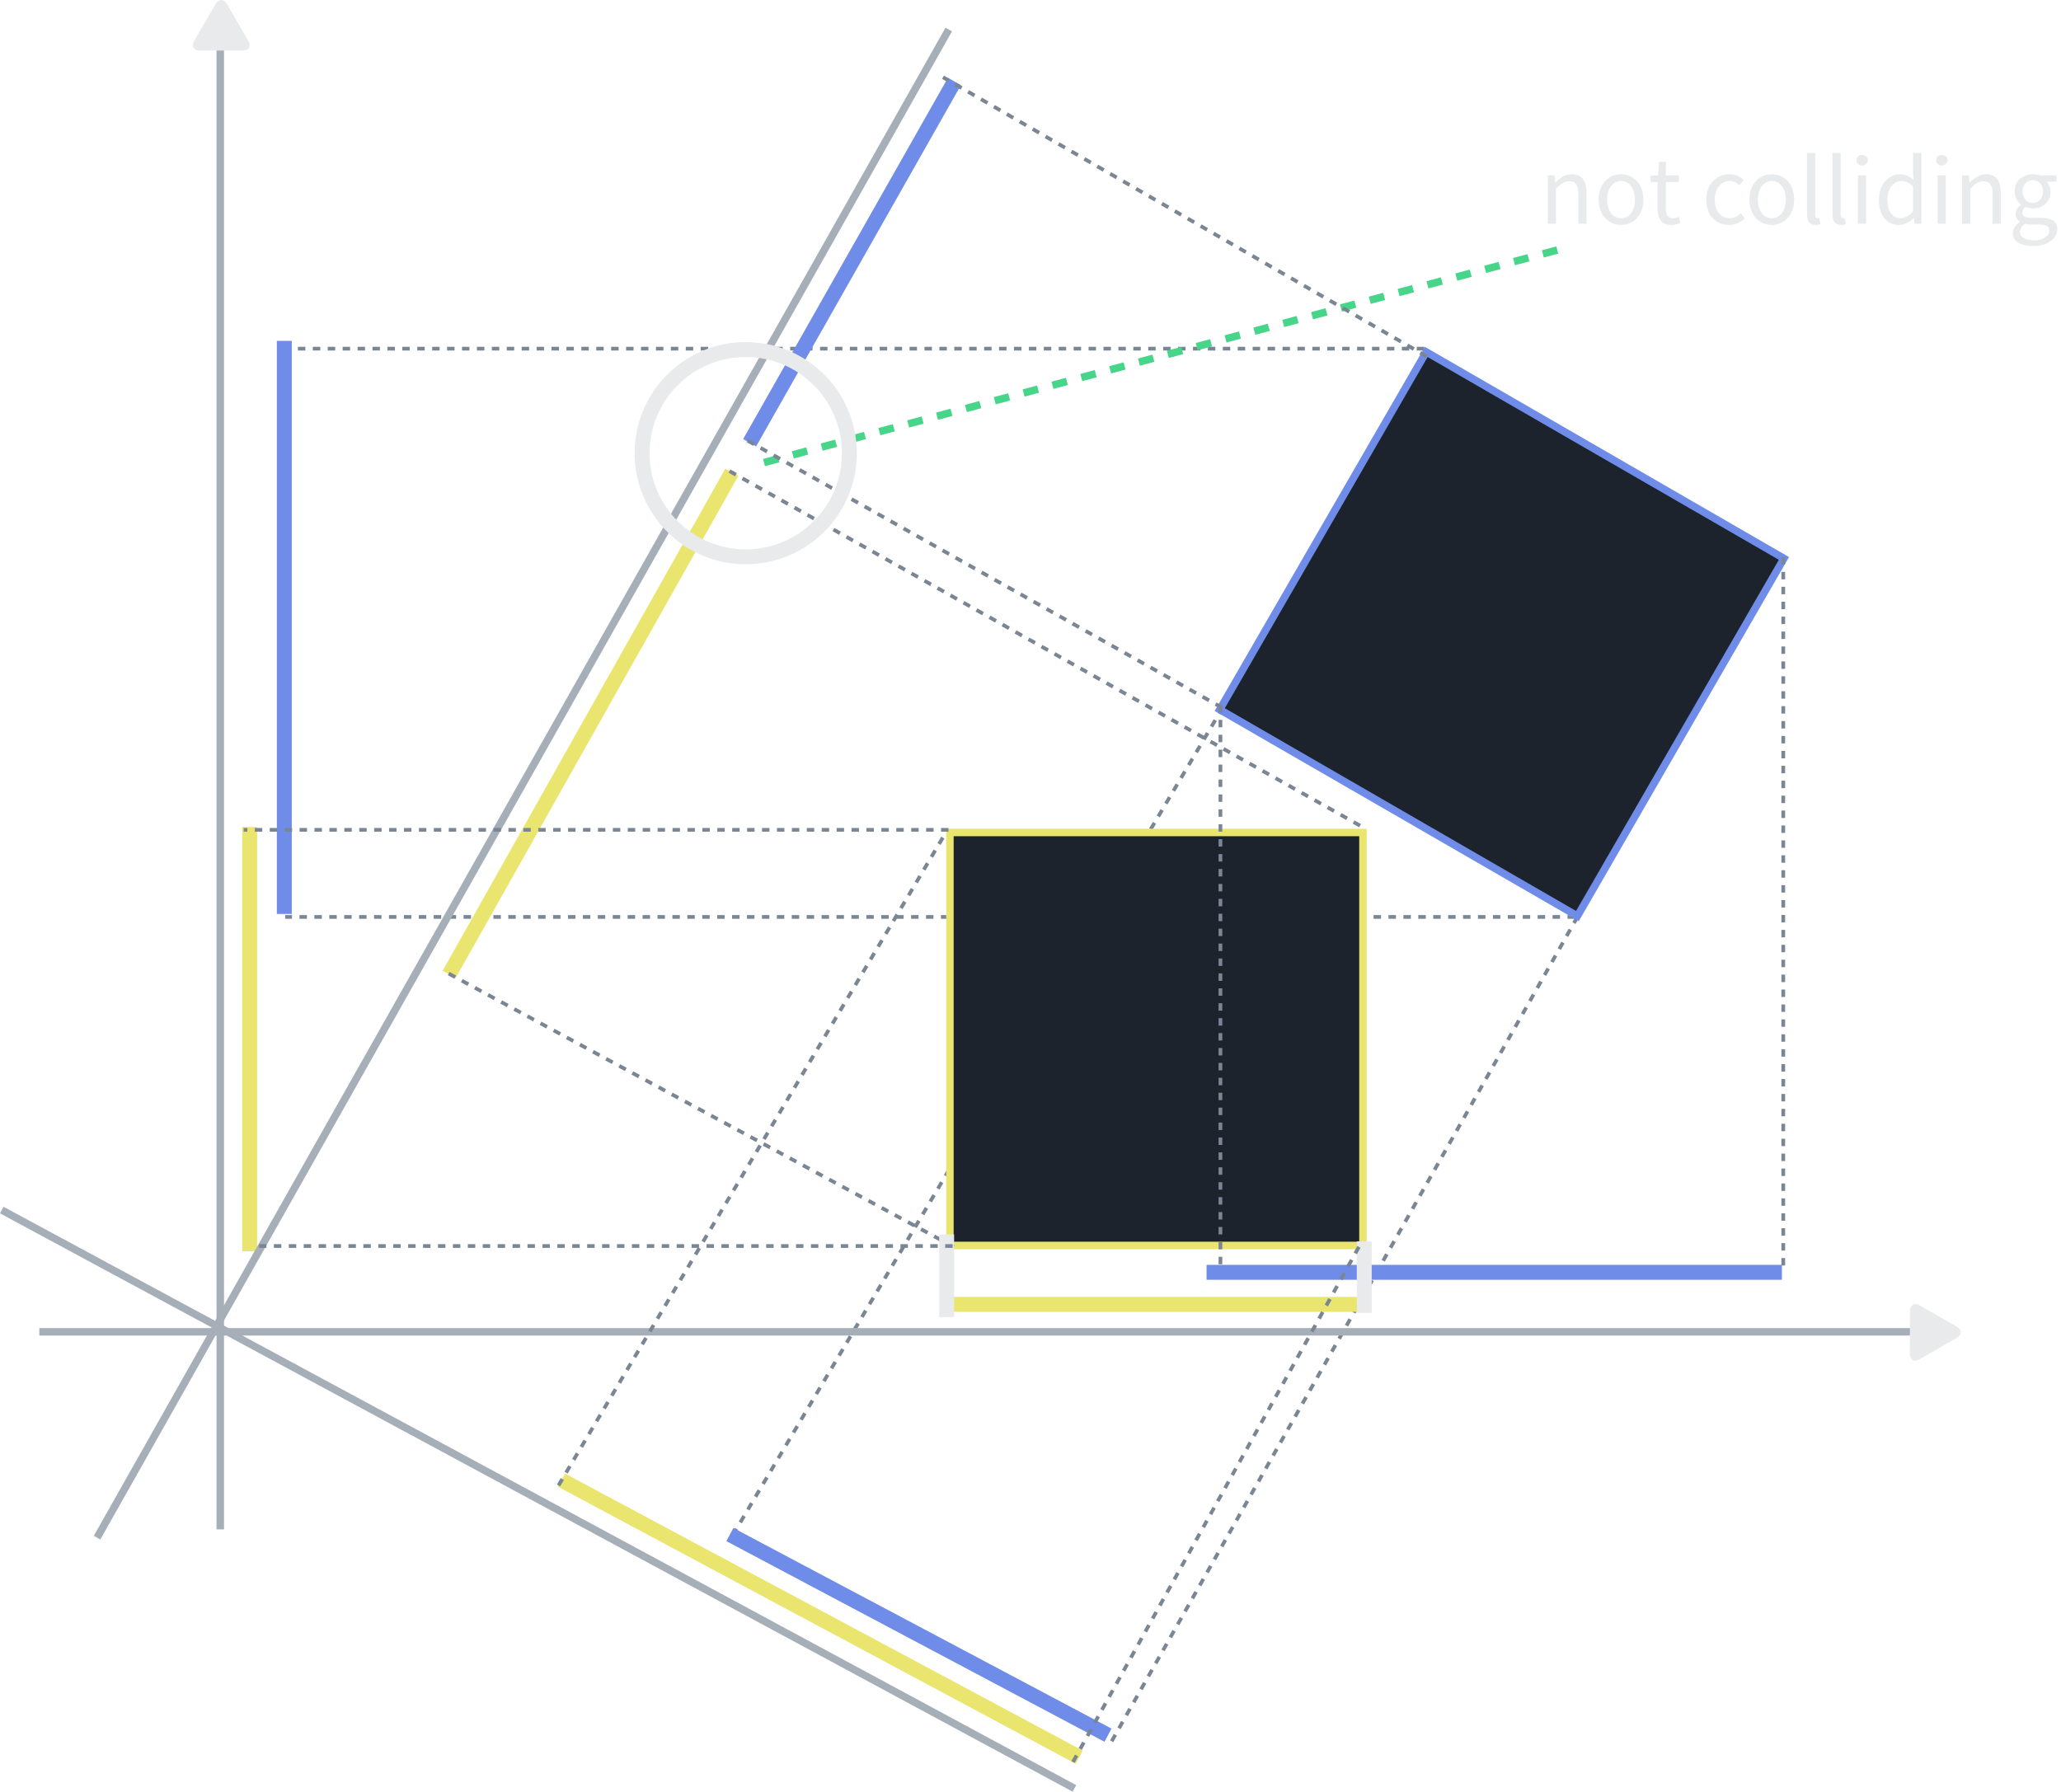
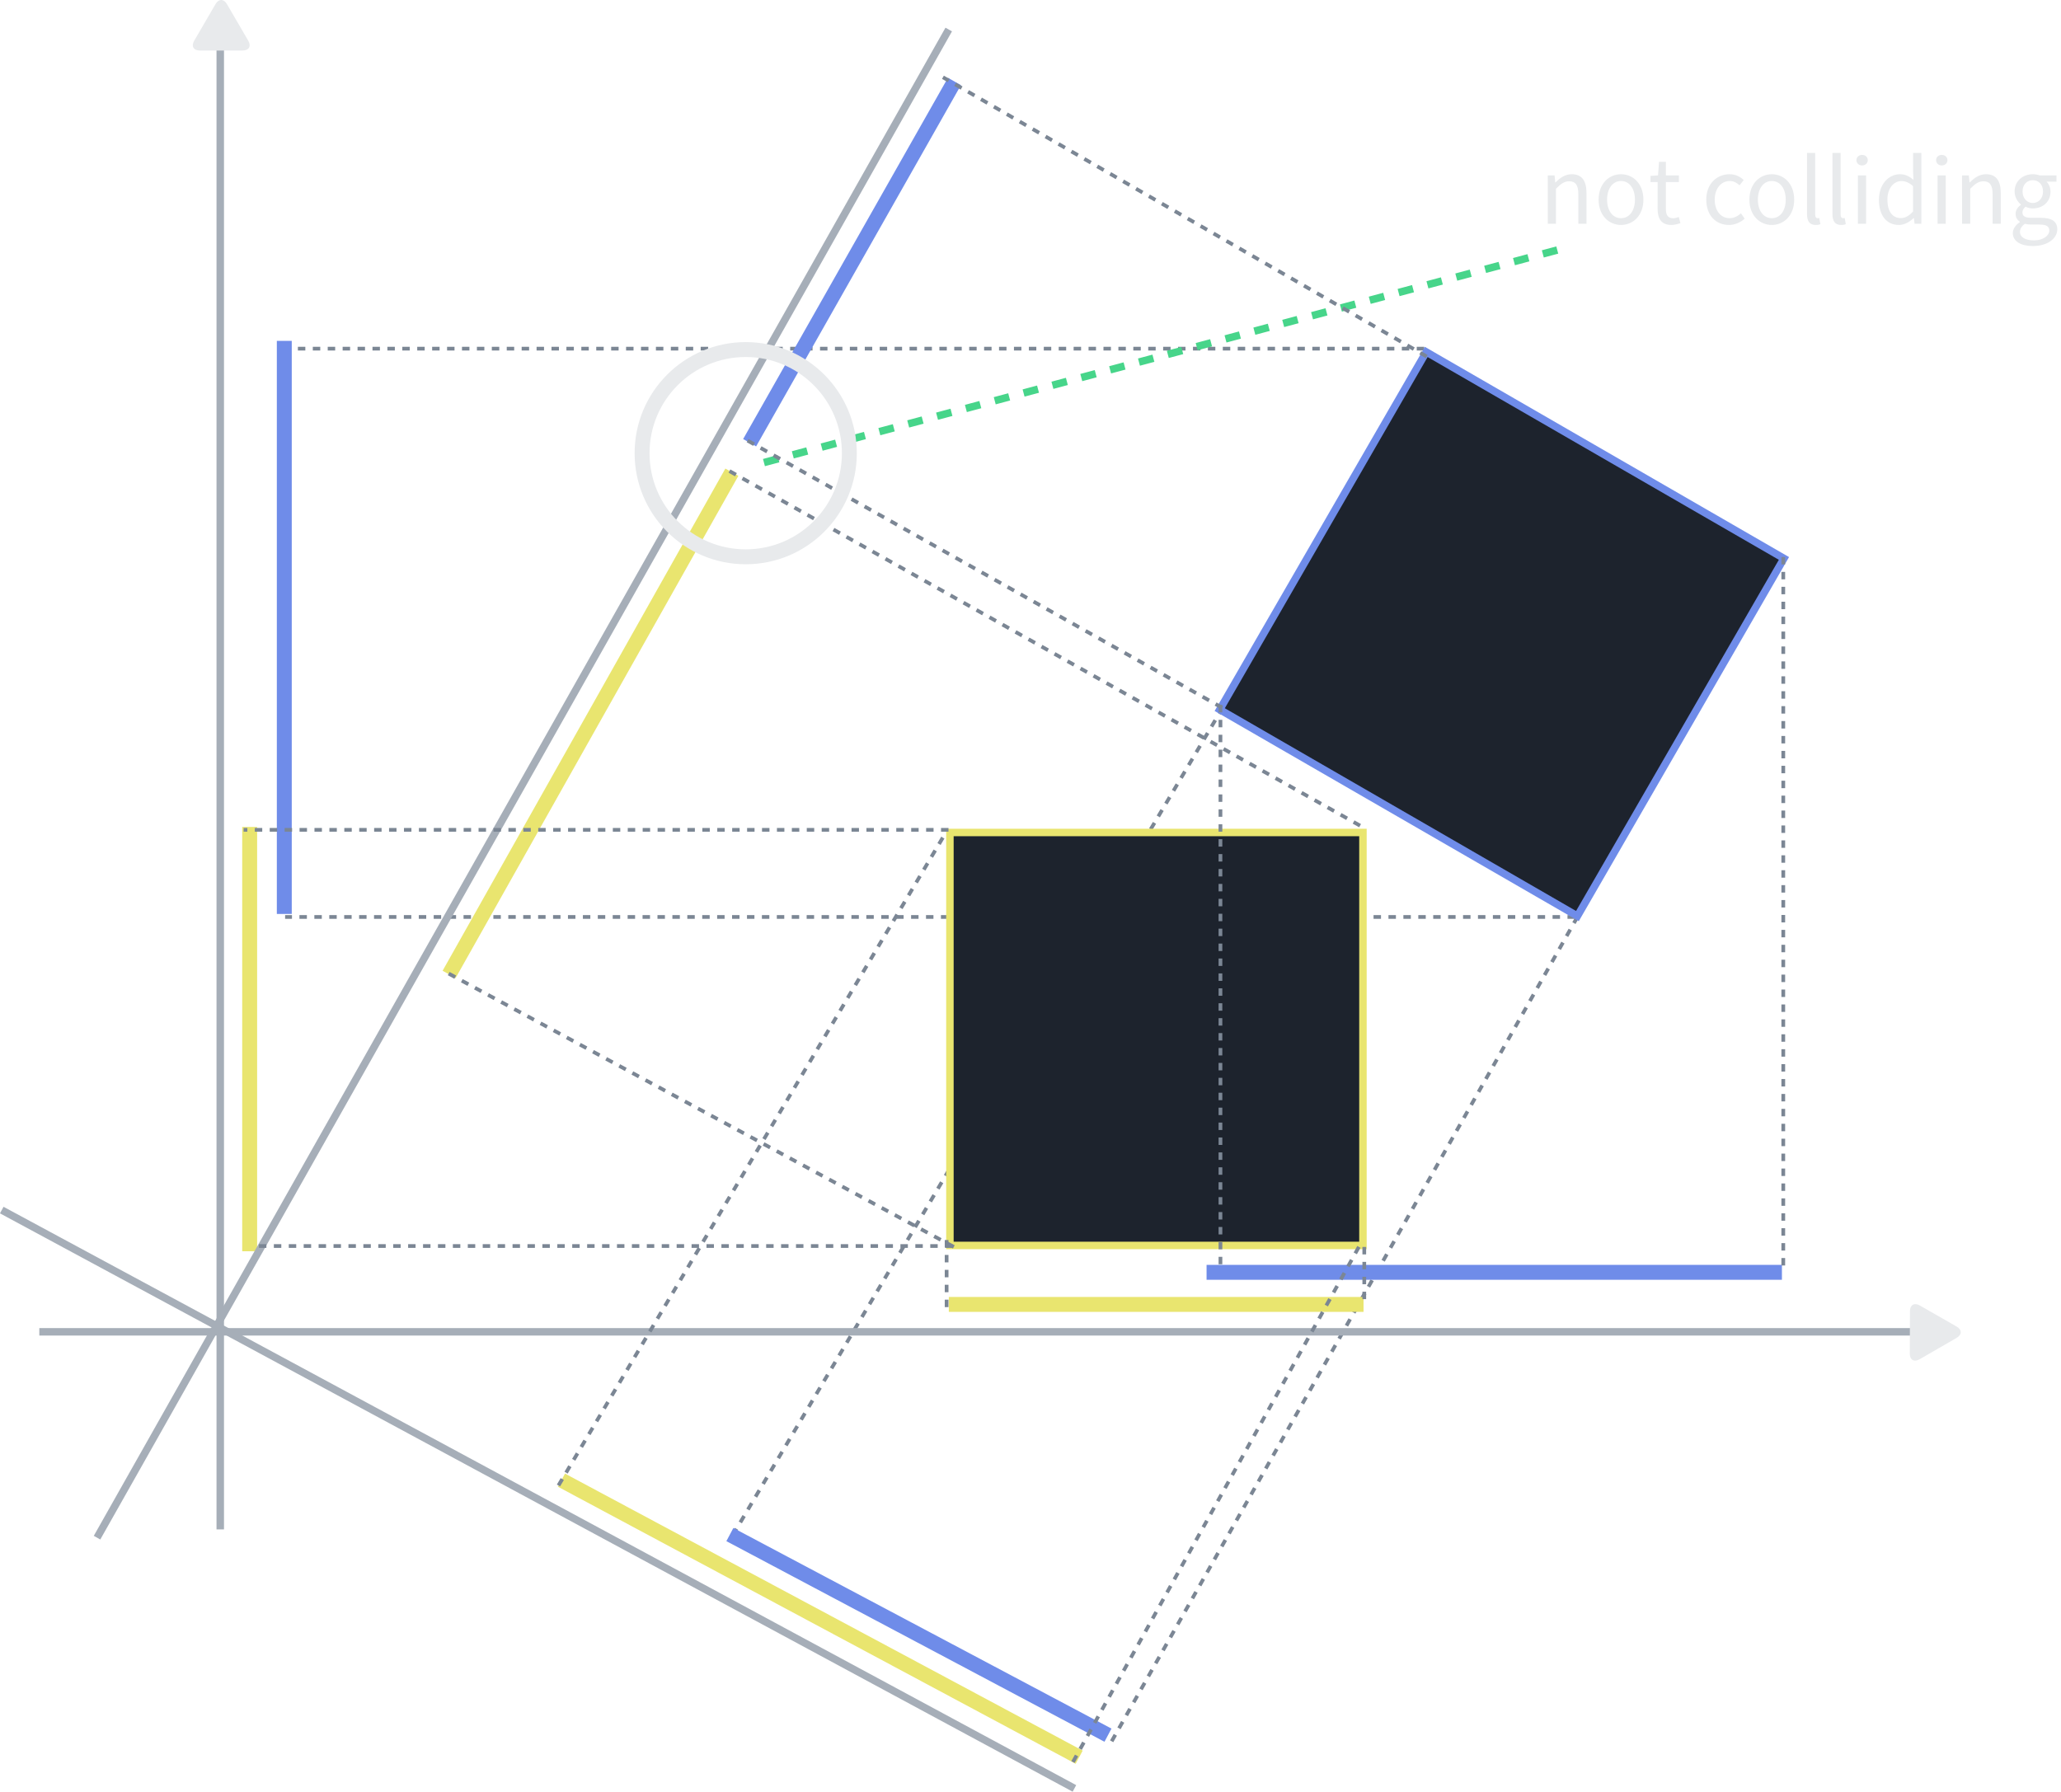
- <svg xmlns="http://www.w3.org/2000/svg" width="276.21" height="240.15" version="1.1" viewBox="0 0 73.082 63.542">
+ <svg xmlns="http://www.w3.org/2000/svg" width="276.21" height="240.15" version="1.1" viewBox="0 0 73.083 63.542">
  <g fill="none" stroke="#7b8694" stroke-dasharray="0.132, 0.397" stroke-linecap="square" stroke-width=".132">
-     <path d="m55.781 32.519h-45.604" />
-     <path d="m26.015 54.39 17.359-29.324" />
-     <path d="m39.452 61.696 16.427-29.079" />
+     <path d="m55.781 32.52h-45.605" />
+     <path d="m26.016 54.39 17.359-29.324" />
+     <path d="m39.452 61.697 16.427-29.079" />
  </g>
  <g>
    <rect x="33.684" y="29.523" width="14.646" height="14.646" fill="#1d232d" stroke="#e9e56f" stroke-linecap="round" stroke-width=".265" />
-     <path d="m50.436 12.365h-40.357" fill="none" stroke="#7b8694" stroke-dasharray="0.132, 0.397" stroke-linecap="square" stroke-width=".132" />
-     <rect transform="rotate(30)" x="50.039" y="-14.478" width="14.646" height="14.646" fill="#1d232d" stroke="#6f8ce9" stroke-linecap="round" stroke-width=".265" />
+     <path d="m50.436 12.365h-40.358" fill="none" stroke="#7b8694" stroke-dasharray="0.132, 0.397" stroke-linecap="square" stroke-width=".132" />
+     <rect transform="rotate(30)" x="50.04" y="-14.478" width="14.646" height="14.646" fill="#1d232d" stroke="#6f8ce9" stroke-linecap="round" stroke-width=".265" />
  </g>
  <g fill="none">
-     <path d="m7.81 1.059v53.18" stroke="#a6aeb8" stroke-width=".265" />
-     <path d="m1.394 47.233h66.506" stroke="#a6aeb8" stroke-width=".265" />
-     <path d="m8.853 44.375v-15.047" stroke="#e9e56f" stroke-width=".529" />
+     <path d="m7.81 1.059v53.181" stroke="#a6aeb8" stroke-width=".265" />
+     <path d="m1.394 47.233h66.507" stroke="#a6aeb8" stroke-width=".265" />
+     <path d="m8.853 44.376v-15.048" stroke="#e9e56f" stroke-width=".529" />
    <path d="m3.441 54.533 30.201-53.486" stroke="#a6aeb8" stroke-width=".265" />
    <path d="m0.062 42.915 38.037 20.511" stroke="#a6aeb8" stroke-width=".265" />
    <g stroke-width=".529">
      <path d="m10.081 32.413v-20.324" stroke="#6f8ce9" />
-       <path d="m33.645 46.26h14.706" stroke="#e9e56f" />
-       <path d="m42.784 45.123h20.402" stroke="#6f8ce9" />
-       <path d="m15.925 34.557 10.026-17.809" stroke="#e9e56f" />
+       <path d="m33.645 46.261h14.706" stroke="#e9e56f" />
+       <path d="m42.785 45.123h20.402" stroke="#6f8ce9" />
+       <path d="m15.925 34.557 10.027-17.81" stroke="#e9e56f" />
      <path d="m26.582 15.701 7.262-12.812" stroke="#6f8ce9" />
-       <path d="m19.91 52.493 18.357 9.825" stroke="#e9e56f" />
+       <path d="m19.91 52.494 18.357 9.825" stroke="#e9e56f" />
      <path d="m25.881 54.423 13.408 7.115" stroke="#6f8ce9" />
    </g>
  </g>
-   <g transform="matrix(-.0017936 -.0031066 .0031598 -.0018243 67.9 48.413)" fill="#e8eaec" stroke-width="201.8">
+   <g transform="matrix(-.0017936 -.0031067 .0031599 -.0018243 67.9 48.413)" fill="#e8eaec" stroke-width="201.8">
    <g fill="#e8eaec" stroke-width="201.8">
      <path d="m486.41 221.41-364.07-208.5c-52.938-30.318-95.852-5.44-95.852 55.563v415.65c0 61.004 42.914 85.882 95.852 55.563l364.07-208.49c52.938-30.317 52.938-79.473 0-109.79z" fill="#e8eaec" stroke-width="201.8" />
    </g>
  </g>
-   <g transform="matrix(0 -.0035872 .0036487 0 6.8366 1.8873)" fill="#e8eaec" stroke-width="201.8">
+   <g transform="matrix(0 -.0035873 .0036487 0 6.8366 1.8873)" fill="#e8eaec" stroke-width="201.8">
    <g fill="#e8eaec" stroke-width="201.8">
      <path d="m486.41 221.41-364.07-208.5c-52.938-30.318-95.852-5.44-95.852 55.563v415.65c0 61.004 42.914 85.882 95.852 55.563l364.07-208.49c52.938-30.317 52.938-79.473 0-109.79z" fill="#e8eaec" stroke-width="201.8" />
    </g>
  </g>
  <path d="m27.218 16.371 28.273-7.576" fill="none" stroke="#47d58a" stroke-dasharray="0.265, 0.794" stroke-linecap="square" stroke-width=".265" />
  <g fill="#e8eaec" stroke-linecap="round" stroke-width=".265" aria-label="not colliding">
    <path d="m54.885 7.936h0.289v-1.242c0.173-0.173 0.293-0.265 0.469-0.265 0.226 0 0.325 0.138 0.325 0.459v1.048h0.289v-1.087c0-0.437-0.162-0.67-0.522-0.67-0.236 0-0.413 0.127-0.575 0.289h-0.011l-0.025-0.247h-0.24z" />
    <path d="m56.687 7.082c0 0.568 0.374 0.896 0.794 0.896 0.42 0 0.794-0.328 0.794-0.896 0-0.575-0.374-0.903-0.794-0.903-0.42 0-0.794 0.328-0.794 0.903zm0.3 0c0-0.395 0.201-0.663 0.494-0.663 0.296 0 0.494 0.268 0.494 0.663 0 0.392-0.198 0.656-0.494 0.656-0.293 0-0.494-0.265-0.494-0.656z" />
    <path d="m58.779 7.406c0 0.339 0.123 0.572 0.49 0.572 0.106 0 0.222-0.032 0.318-0.064l-0.056-0.219c-0.056 0.021-0.134 0.046-0.194 0.046-0.198 0-0.265-0.12-0.265-0.332v-0.953h0.462v-0.236h-0.462v-0.48h-0.243l-0.035 0.48-0.268 0.018v0.219h0.254z" />
-     <path d="m60.504 7.082c0 0.568 0.349 0.896 0.804 0.896 0.205 0 0.402-0.085 0.557-0.222l-0.131-0.191c-0.102 0.092-0.24 0.173-0.402 0.173-0.314 0-0.529-0.265-0.529-0.656 0-0.395 0.226-0.663 0.536-0.663 0.138 0 0.243 0.064 0.346 0.152l0.145-0.187c-0.116-0.109-0.275-0.205-0.501-0.205-0.441 0-0.826 0.328-0.826 0.903z" />
-     <path d="m62.034 7.082c0 0.568 0.374 0.896 0.794 0.896 0.42 0 0.794-0.328 0.794-0.896 0-0.575-0.374-0.903-0.794-0.903-0.42 0-0.794 0.328-0.794 0.903zm0.3 0c0-0.395 0.201-0.663 0.494-0.663 0.296 0 0.494 0.268 0.494 0.663 0 0.392-0.198 0.656-0.494 0.656-0.293 0-0.494-0.265-0.494-0.656z" />
-     <path d="m64.076 7.59c0 0.25 0.088 0.388 0.307 0.388 0.078 0 0.127-0.011 0.166-0.028l-0.039-0.219c-0.032 0.007-0.046 0.007-0.064 0.007-0.042 0-0.081-0.035-0.081-0.127v-2.187h-0.289z" />
+     <path d="m60.505 7.082c0 0.568 0.349 0.896 0.804 0.896 0.205 0 0.402-0.085 0.557-0.222l-0.131-0.191c-0.102 0.092-0.24 0.173-0.402 0.173-0.314 0-0.529-0.265-0.529-0.656 0-0.395 0.226-0.663 0.536-0.663 0.138 0 0.243 0.064 0.346 0.152l0.145-0.187c-0.116-0.109-0.275-0.205-0.501-0.205-0.441 0-0.826 0.328-0.826 0.903z" />
+     <path d="m62.034 7.082c0 0.568 0.374 0.896 0.794 0.896s0.794-0.328 0.794-0.896c0-0.575-0.374-0.903-0.794-0.903s-0.794 0.328-0.794 0.903zm0.3 0c0-0.395 0.201-0.663 0.494-0.663 0.296 0 0.494 0.268 0.494 0.663 0 0.392-0.198 0.656-0.494 0.656-0.293 0-0.494-0.265-0.494-0.656z" />
+     <path d="m64.077 7.59c0 0.25 0.088 0.388 0.307 0.388 0.078 0 0.127-0.011 0.166-0.028l-0.039-0.219c-0.032 0.007-0.046 0.007-0.064 0.007-0.042 0-0.081-0.035-0.081-0.127v-2.187h-0.289z" />
    <path d="m64.979 7.59c0 0.25 0.088 0.388 0.307 0.388 0.078 0 0.127-0.011 0.166-0.028l-0.039-0.219c-0.032 0.007-0.046 0.007-0.064 0.007-0.042 0-0.081-0.035-0.081-0.127v-2.187h-0.289z" />
-     <path d="m66.03 5.868c0.113 0 0.201-0.078 0.201-0.187 0-0.113-0.088-0.187-0.201-0.187-0.113 0-0.201 0.074-0.201 0.187 0 0.109 0.088 0.187 0.201 0.187zm-0.148 2.067h0.289v-1.714h-0.289z" />
-     <path d="m66.626 7.082c0 0.572 0.279 0.896 0.709 0.896 0.201 0 0.385-0.113 0.519-0.243h0.011l0.025 0.201h0.24v-2.512h-0.293v0.66l0.014 0.293c-0.152-0.123-0.282-0.198-0.48-0.198-0.392 0-0.744 0.346-0.744 0.903zm0.3-0.004c0-0.392 0.219-0.656 0.494-0.656 0.141 0 0.272 0.049 0.416 0.18v0.896c-0.141 0.159-0.279 0.236-0.437 0.236-0.3 0-0.473-0.247-0.473-0.656z" />
-     <path d="m68.855 5.868c0.113 0 0.201-0.078 0.201-0.187 0-0.113-0.088-0.187-0.201-0.187-0.113 0-0.201 0.074-0.201 0.187 0 0.109 0.088 0.187 0.201 0.187zm-0.148 2.067h0.289v-1.714h-0.289z" />
+     <path d="m66.03 5.868c0.113 0 0.201-0.078 0.201-0.187 0-0.113-0.088-0.187-0.201-0.187-0.113 0-0.201 0.074-0.201 0.187 0 0.109 0.088 0.187 0.201 0.187zm-0.148 2.067h0.289v-1.715h-0.289z" />
+     <path d="m66.627 7.082c0 0.572 0.279 0.896 0.709 0.896 0.201 0 0.385-0.113 0.519-0.243h0.011l0.025 0.201h0.24v-2.512h-0.293v0.66l0.014 0.293c-0.152-0.123-0.282-0.198-0.48-0.198-0.392 0-0.744 0.346-0.744 0.903zm0.3-0.004c0-0.392 0.219-0.656 0.494-0.656 0.141 0 0.272 0.049 0.416 0.18v0.896c-0.141 0.159-0.279 0.236-0.437 0.236-0.3 0-0.473-0.247-0.473-0.656z" />
+     <path d="m68.855 5.868c0.113 0 0.201-0.078 0.201-0.187 0-0.113-0.088-0.187-0.201-0.187-0.113 0-0.201 0.074-0.201 0.187 0 0.109 0.088 0.187 0.201 0.187zm-0.148 2.067h0.289v-1.715h-0.289z" />
    <path d="m69.575 7.936h0.289v-1.242c0.173-0.173 0.293-0.265 0.469-0.265 0.226 0 0.325 0.138 0.325 0.459v1.048h0.289v-1.087c0-0.437-0.162-0.67-0.522-0.67-0.236 0-0.413 0.127-0.575 0.289h-0.011l-0.025-0.247h-0.24z" />
-     <path d="m71.628 8.225c0-0.099 0.053-0.201 0.176-0.289 0.074 0.021 0.155 0.028 0.222 0.028h0.296c0.222 0 0.346 0.053 0.346 0.212 0 0.18-0.215 0.349-0.543 0.349-0.31 0-0.497-0.116-0.497-0.3zm-0.254 0.039c0 0.296 0.289 0.462 0.709 0.462 0.533 0 0.868-0.275 0.868-0.593 0-0.286-0.201-0.409-0.6-0.409h-0.332c-0.233 0-0.303-0.078-0.303-0.187 0-0.095 0.049-0.152 0.109-0.205 0.078 0.039 0.173 0.06 0.258 0.06 0.349 0 0.628-0.229 0.628-0.596 0-0.145-0.06-0.275-0.141-0.353h0.353v-0.222h-0.596c-0.064-0.025-0.148-0.042-0.243-0.042-0.349 0-0.646 0.236-0.646 0.61 0 0.205 0.109 0.37 0.222 0.462v0.014c-0.088 0.06-0.187 0.173-0.187 0.318 0 0.134 0.067 0.226 0.152 0.279v0.014c-0.155 0.106-0.25 0.243-0.25 0.388zm0.709-1.065c-0.198 0-0.363-0.159-0.363-0.409 0-0.25 0.162-0.399 0.363-0.399 0.201 0 0.363 0.148 0.363 0.399 0 0.25-0.166 0.409-0.363 0.409z" />
+     <path d="m71.628 8.225c0-0.099 0.053-0.201 0.176-0.289 0.074 0.021 0.155 0.028 0.222 0.028h0.296c0.222 0 0.346 0.053 0.346 0.212 0 0.18-0.215 0.349-0.543 0.349-0.31 0-0.497-0.116-0.497-0.3zm-0.254 0.039c0 0.296 0.289 0.462 0.709 0.462 0.533 0 0.868-0.275 0.868-0.593 0-0.286-0.201-0.409-0.6-0.409h-0.332c-0.233 0-0.303-0.078-0.303-0.187 0-0.095 0.049-0.152 0.109-0.205 0.078 0.039 0.173 0.06 0.258 0.06 0.349 0 0.628-0.229 0.628-0.596 0-0.145-0.06-0.275-0.141-0.353h0.353v-0.222h-0.596c-0.064-0.025-0.148-0.042-0.243-0.042-0.349 0-0.646 0.236-0.646 0.61 0 0.205 0.109 0.37 0.222 0.462v0.014c-0.088 0.06-0.187 0.173-0.187 0.318 0 0.134 0.067 0.226 0.152 0.279v0.014c-0.155 0.106-0.25 0.243-0.25 0.388zm0.709-1.065c-0.198 0-0.363-0.159-0.363-0.409s0.162-0.399 0.363-0.399c0.201 0 0.363 0.148 0.363 0.399s-0.166 0.409-0.363 0.409z" />
  </g>
  <g fill="none" stroke-linecap="square">
    <g stroke="#7b8694" stroke-dasharray="0.132, 0.397" stroke-width=".132">
-       <path d="m33.763 44.19-17.849-9.66" />
-       <path d="m25.923 16.738 22.306 12.545" />
-       <path d="m43.276 25.066v19.762" />
-       <path d="m63.234 19.819v25.303" />
-       <path d="m50.534 12.61-17.04-9.838" />
-       <path d="m43.276 25.066-16.722-9.415" />
-     </g>
-     <path d="m33.567 44.043v2.403" stroke="#e8eaec" stroke-width=".529" />
-     <path d="m48.376 44.288v2.01" stroke="#e8eaec" stroke-width=".529" />
-     <g stroke="#7b8694" stroke-dasharray="0.132, 0.397" stroke-width=".132">
-       <path d="m19.837 52.624 13.73-23.145" />
+       <path d="m33.764 44.19-17.85-9.66" />
+       <path d="m25.924 16.738 22.306 12.545" />
+       <path d="m43.277 25.066v19.762" />
+       <path d="m63.235 19.819v25.303" />
+       <path d="m50.534 12.611-17.04-9.838" />
+       <path d="m43.277 25.066-16.722-9.415" />
+       <path d="m33.567 44.043v2.403" />
+       <path d="m48.377 44.289v2.01" />
+       <path d="m19.837 52.625 13.73-23.146" />
      <path d="m38.079 62.432 10.151-18.291" />
      <path d="m33.567 29.43h-24.862" />
      <path d="m33.714 44.19h-24.715" />
    </g>
    <circle cx="26.443" cy="16.072" r="3.675" stroke="#e8eaec" stroke-width=".529" />
  </g>
</svg>
